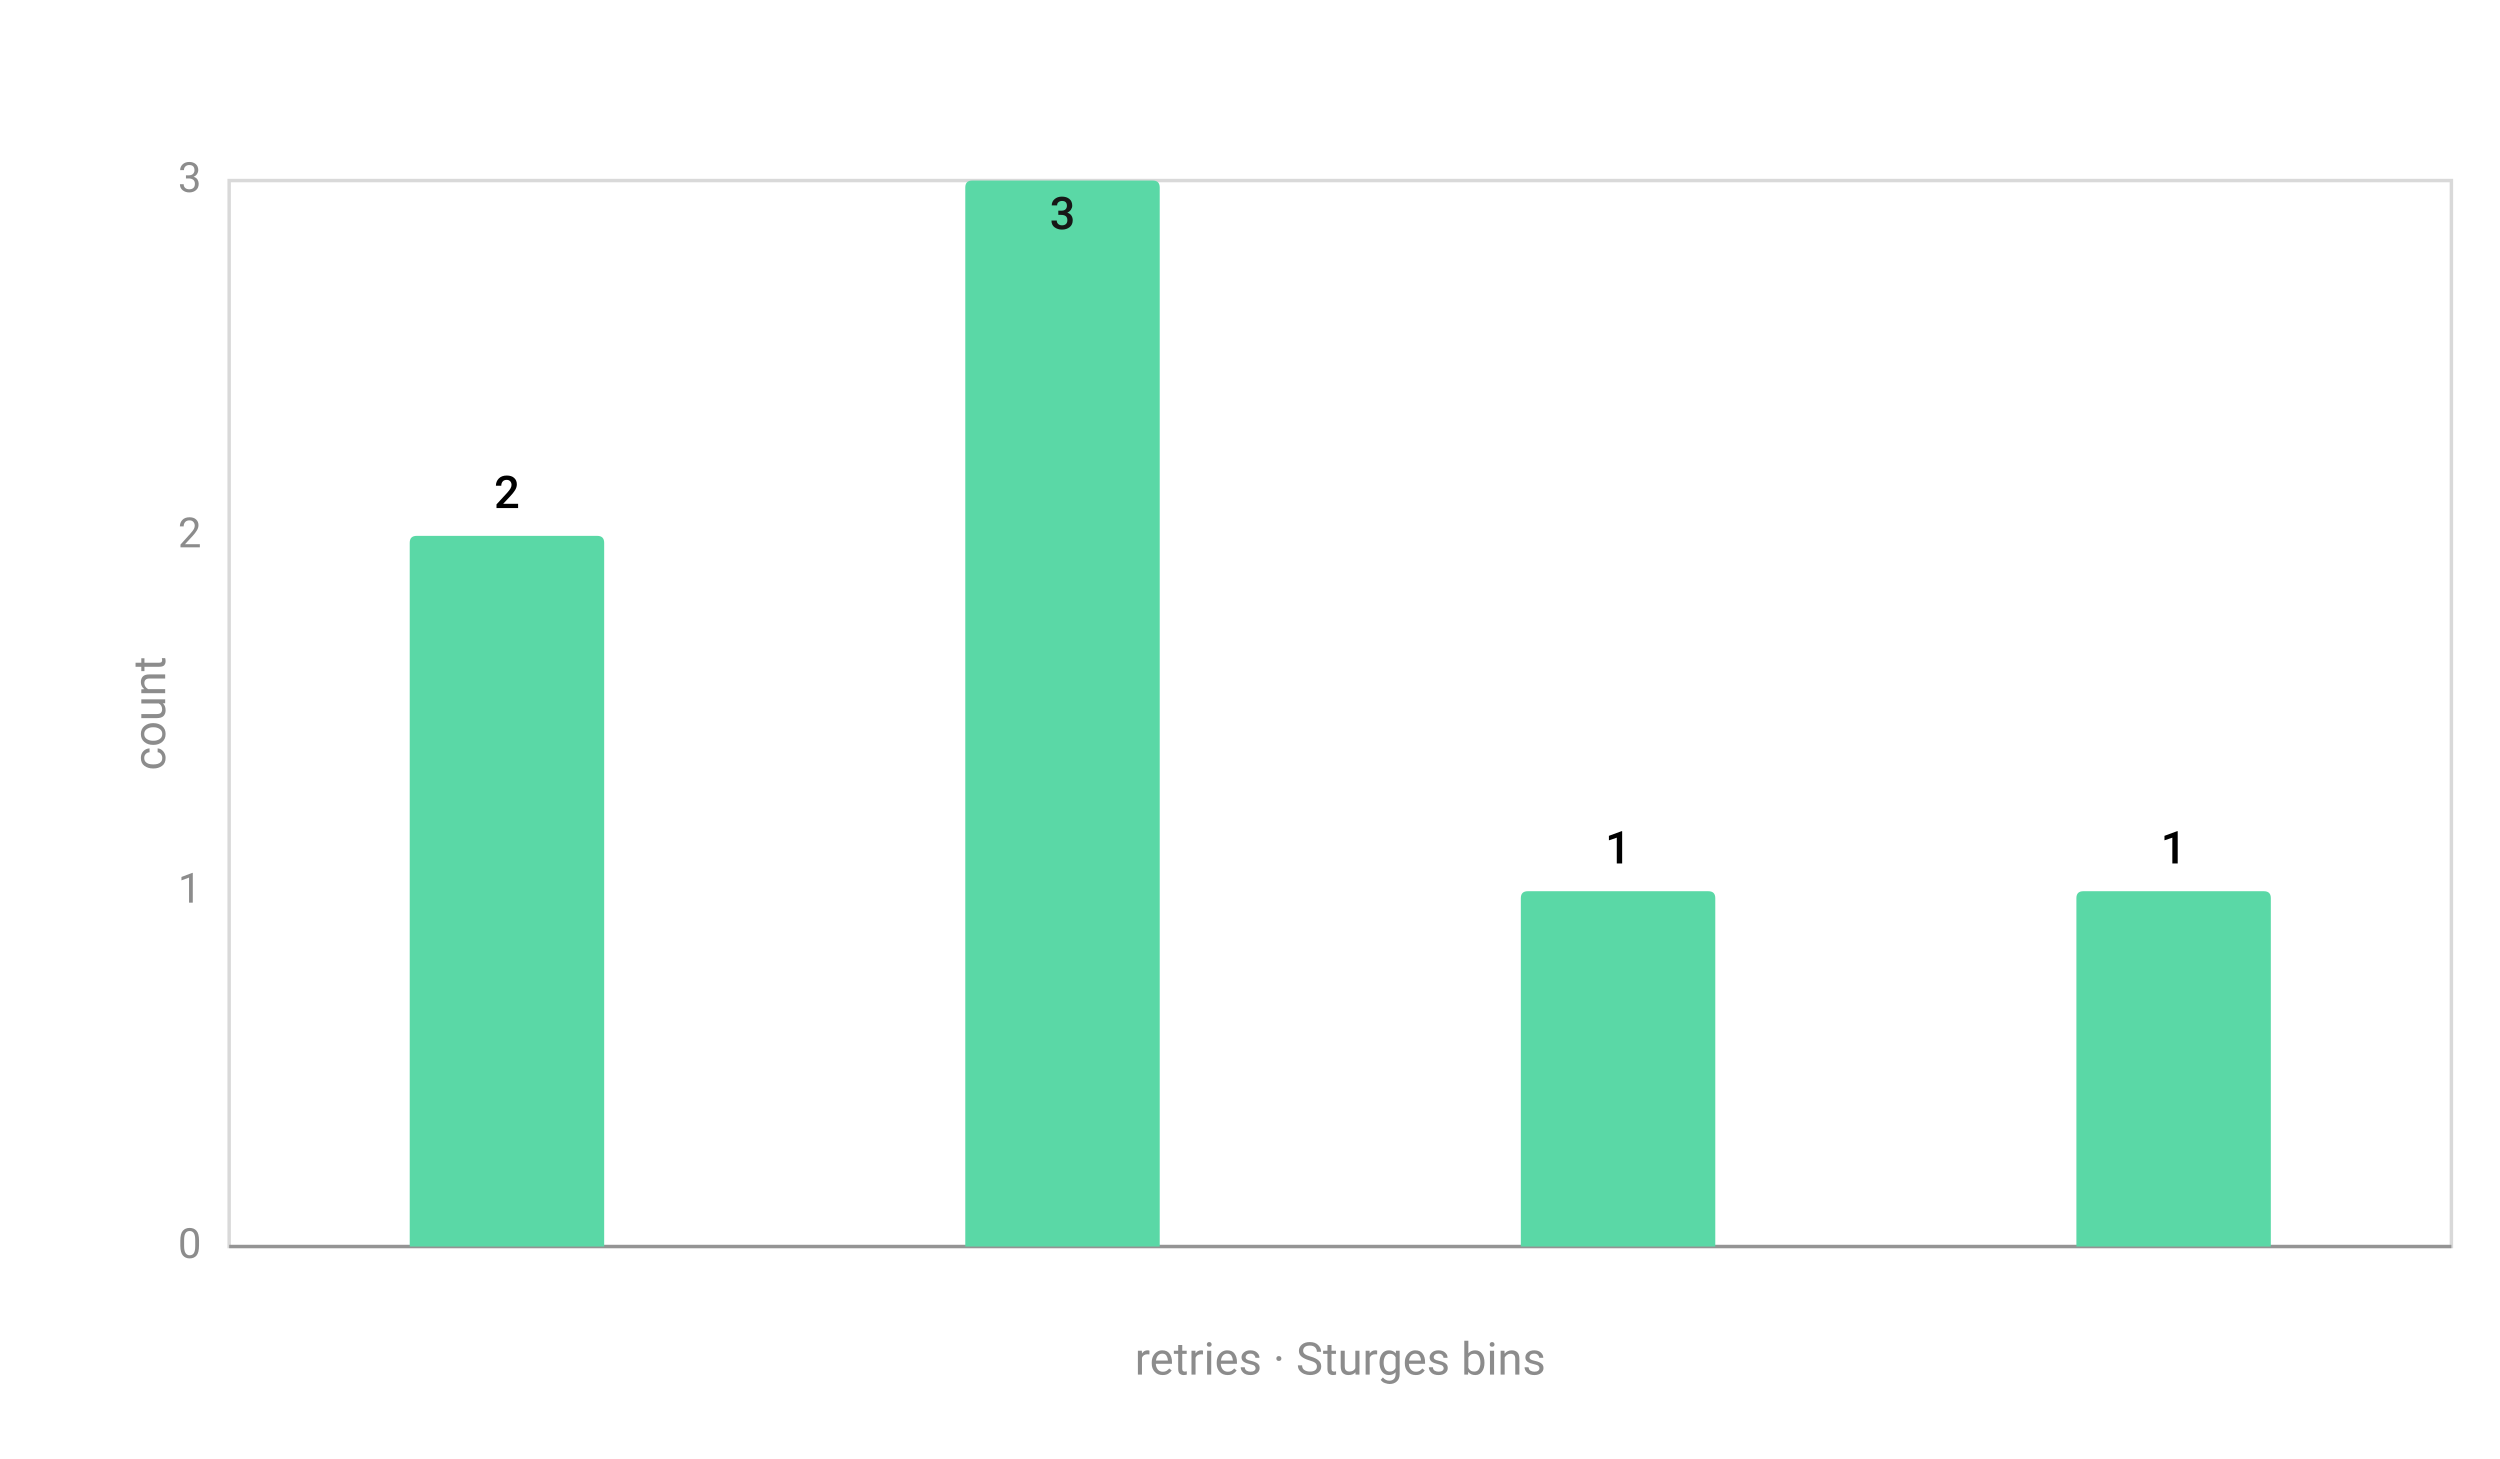
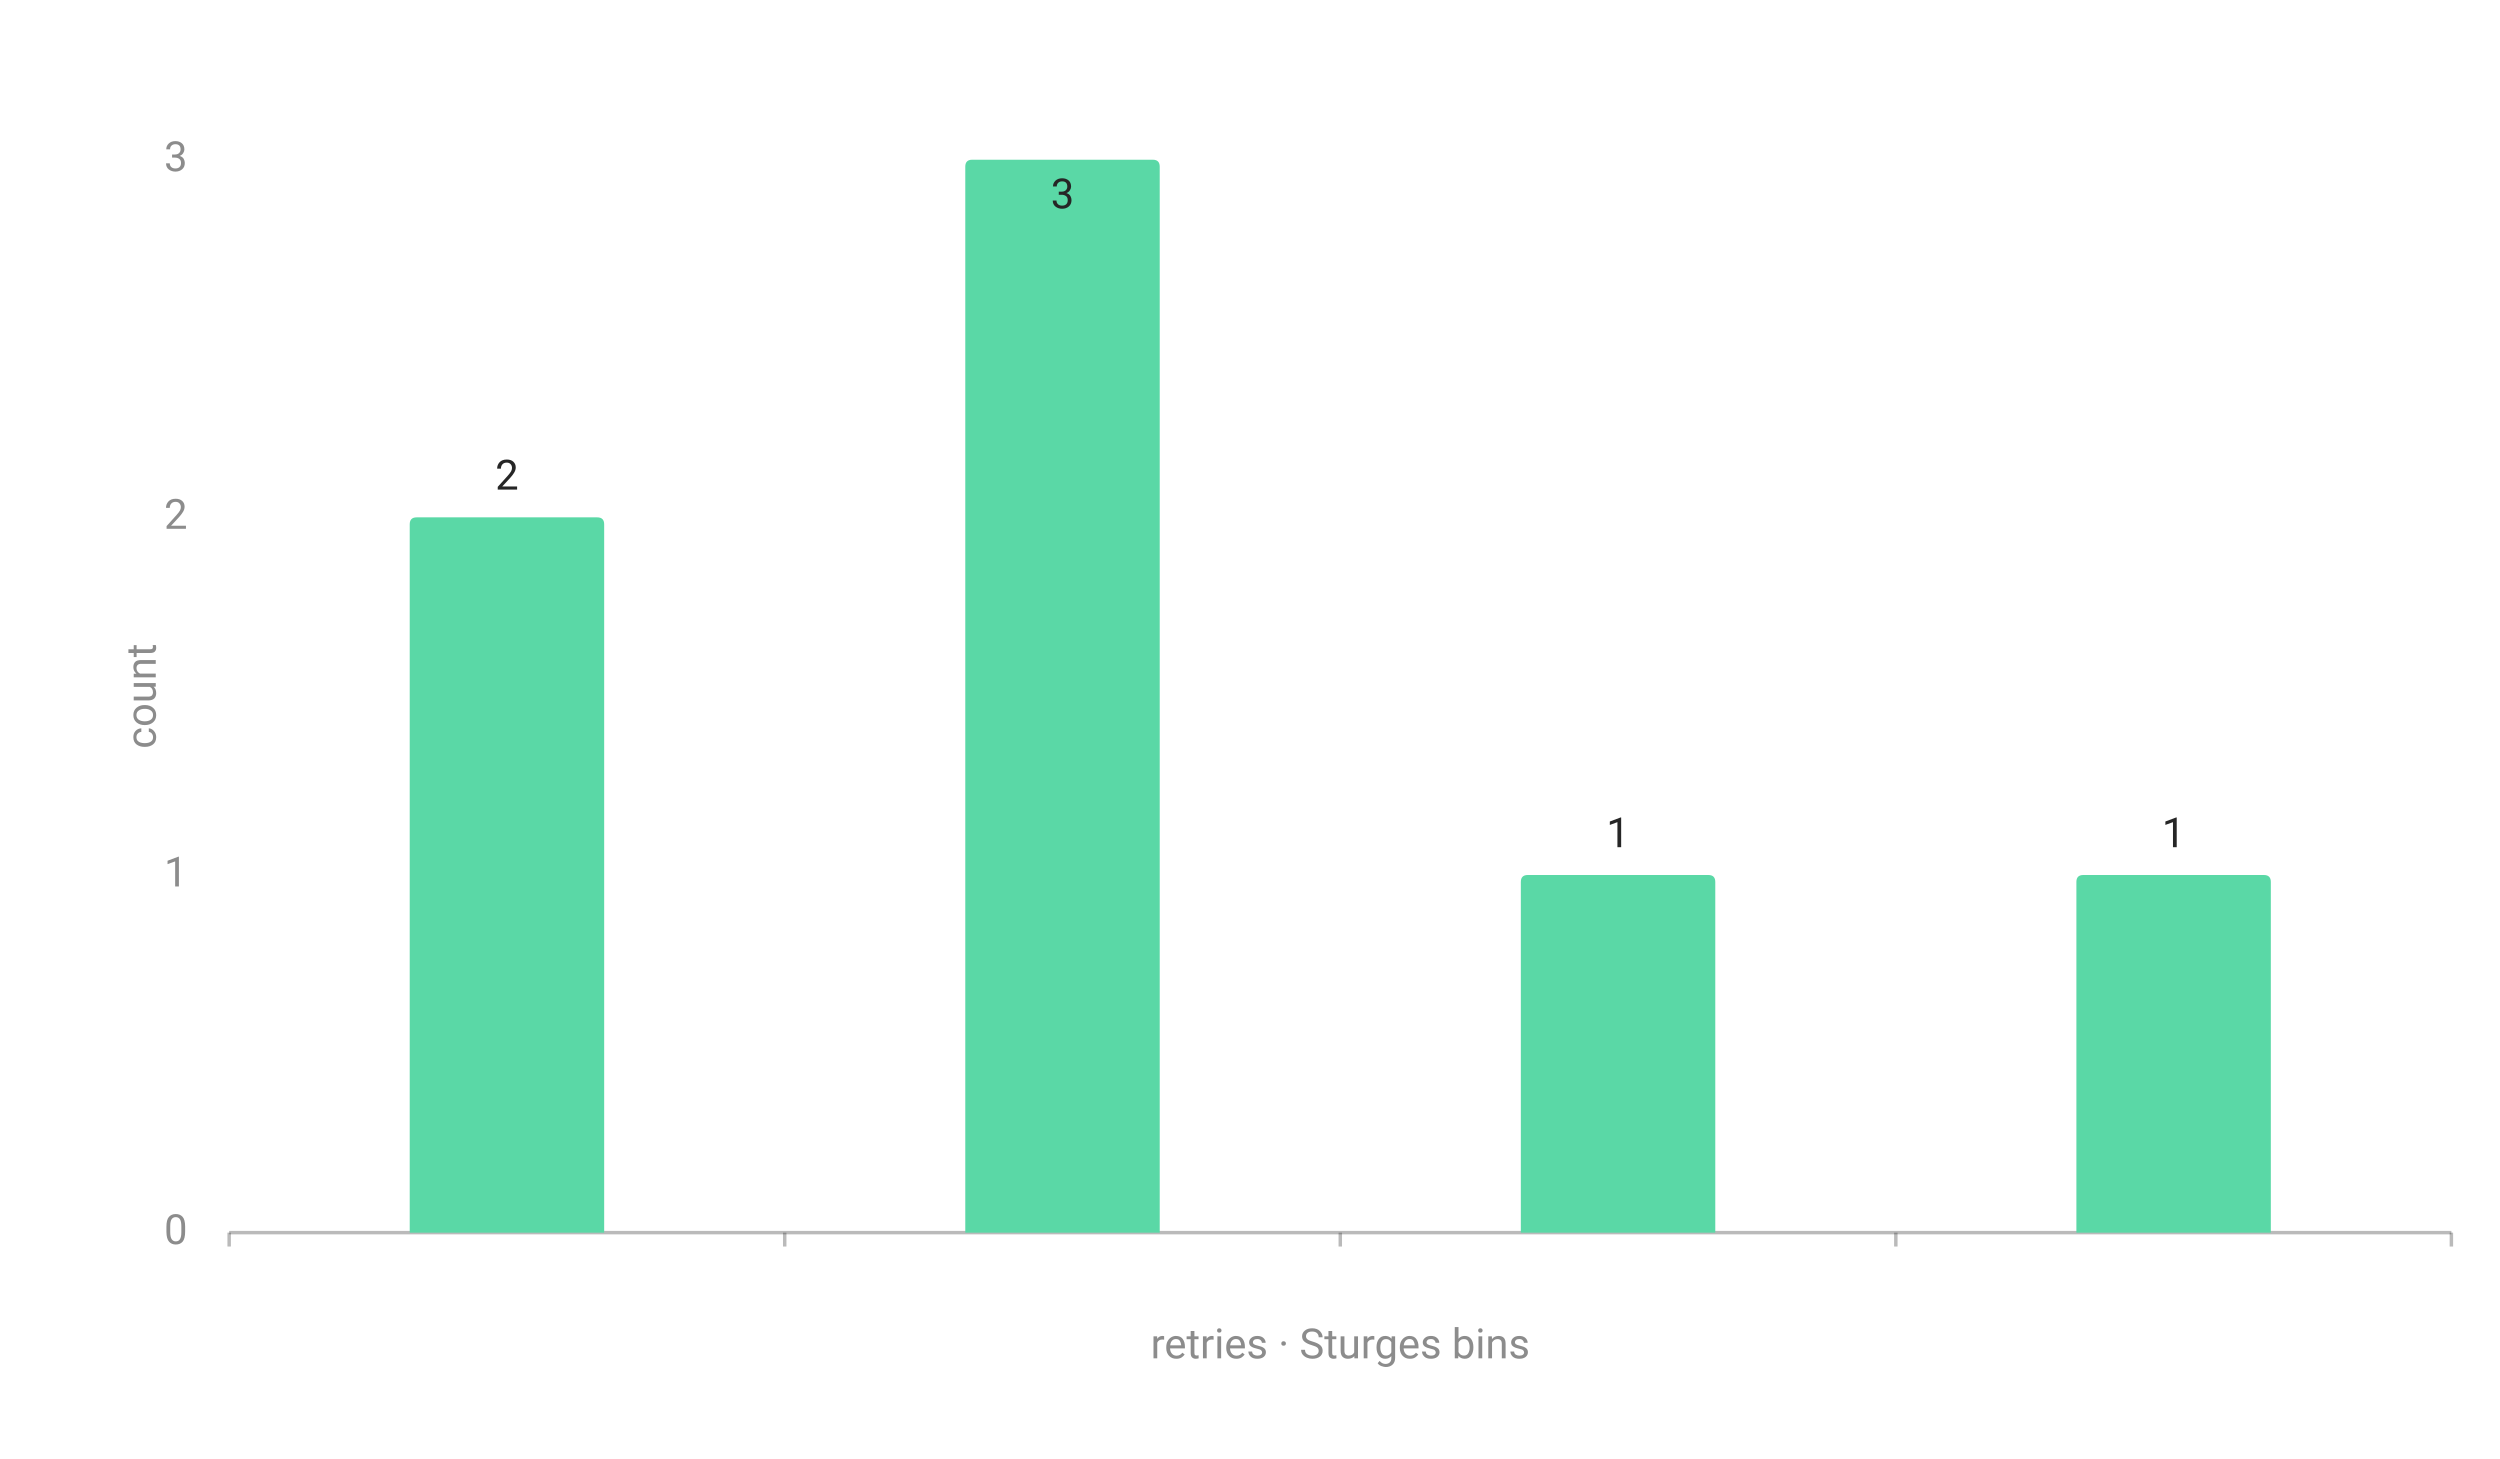
<svg xmlns="http://www.w3.org/2000/svg" width="720" height="420" viewBox="0 0 720 420" role="img" aria-label="hist chart: Most retries stay at 0–1, 7 rows" aria-labelledby="mv-3eb60b6354c3da43-title" aria-describedby="mv-3eb60b6354c3da43-desc" data-markvis="2" data-chart-type="hist" data-id="mv-3eb60b6354c3da43" font-family="-apple-system, BlinkMacSystemFont, &quot;Segoe UI&quot;, Roboto, &quot;Helvetica Neue&quot;, Arial, sans-serif" font-size="12">
-   <text x="66" y="32" text-anchor="start" font-size="22" font-weight="600" fill="#000000" />
-   <rect x="66" y="52" width="640" height="307" fill="none" stroke="#d9d9d9" stroke-width="1" data-plot-border="1" />
-   <path d="M66 359 L706 359" fill="none" stroke="#000000" stroke-opacity="0.32" stroke-width="1" />
+   <text x="66" y="26" text-anchor="start" font-size="17" font-weight="600" fill="#262626" />
+   <path d="M66 355 L706 355" fill="none" stroke="#262626" stroke-opacity="0.32" stroke-width="1" />
+   <path d="M66 355 L66 359 M226 355 L226 359 M386 355 L386 359 M546 355 L546 359 M706 355 L706 359" fill="none" stroke="#262626" stroke-opacity="0.32" stroke-width="1" data-axis-ticks="1" />
  <g fill="#8C8C8C" font-size="12" font-weight="400">
-     <text x="58" y="359" text-anchor="end" dominant-baseline="middle">0</text>
-     <text x="58" y="256.67" text-anchor="end" dominant-baseline="middle">1</text>
-     <text x="58" y="154.33" text-anchor="end" dominant-baseline="middle">2</text>
-     <text x="58" y="52" text-anchor="end" dominant-baseline="middle">3</text>
+     <text x="54" y="355" text-anchor="end" dominant-baseline="middle">0</text>
+     <text x="54" y="252" text-anchor="end" dominant-baseline="middle">1</text>
+     <text x="54" y="149" text-anchor="end" dominant-baseline="middle">2</text>
+     <text x="54" y="46" text-anchor="end" dominant-baseline="middle">3</text>
    <text x="66" y="371" text-anchor="middle" font-size="12" data-full-label="0" />
    <text x="226" y="371" text-anchor="middle" font-size="12" data-full-label="1" />
    <text x="386" y="371" text-anchor="middle" font-size="12" data-full-label="2" />
    <text x="546" y="371" text-anchor="middle" font-size="12" data-full-label="3" />
    <text x="706" y="371" text-anchor="middle" font-size="12" data-full-label="4" />
  </g>
-   <g fill="#8C8C8C" font-size="13" font-weight="400" data-axis-titles="1">
-     <text x="44" y="205.5" text-anchor="middle" dominant-baseline="middle" transform="rotate(-90 44 205.5)" data-axis="y">count</text>
-     <text x="386" y="387" text-anchor="middle" dominant-baseline="hanging" data-axis="x">retries · Sturges bins</text>
+   <g fill="#8C8C8C" font-size="12" font-weight="400" data-axis-titles="1">
+     <text x="41.56" y="200.5" text-anchor="middle" dominant-baseline="middle" transform="rotate(-90 41.56 200.5)" data-axis="y">count</text>
+     <text x="386" y="383" text-anchor="middle" dominant-baseline="hanging" data-axis="x">retries · Sturges bins</text>
  </g>
  <g>
-     <path d="M118 359 L118 156.33 Q118 154.33 120 154.33 L172 154.33 Q174 154.33 174 156.33 L174 359 Z" fill="#5AD8A6" data-bin-left="0" data-bin-right="1" data-weight="2" data-count="2" />
-     <path d="M278 359 L278 54 Q278 52 280 52 L332 52 Q334 52 334 54 L334 359 Z" fill="#5AD8A6" data-bin-left="1" data-bin-right="2" data-weight="3" data-count="3" />
-     <path d="M438 359 L438 258.67 Q438 256.67 440 256.67 L492 256.67 Q494 256.67 494 258.67 L494 359 Z" fill="#5AD8A6" data-bin-left="2" data-bin-right="3" data-weight="1" data-count="1" />
-     <path d="M598 359 L598 258.67 Q598 256.67 600 256.67 L652 256.67 Q654 256.67 654 258.67 L654 359 Z" fill="#5AD8A6" data-bin-left="3" data-bin-right="4" data-weight="1" data-count="1" />
+     <path d="M118 355 L118 151 Q118 149 120 149 L172 149 Q174 149 174 151 L174 355 Z" fill="#5AD8A6" data-bin-left="0" data-bin-right="1" data-weight="2" data-count="2" />
+     <path d="M278 355 L278 48 Q278 46 280 46 L332 46 Q334 46 334 48 L334 355 Z" fill="#5AD8A6" data-bin-left="1" data-bin-right="2" data-weight="3" data-count="3" />
+     <path d="M438 355 L438 254 Q438 252 440 252 L492 252 Q494 252 494 254 L494 355 Z" fill="#5AD8A6" data-bin-left="2" data-bin-right="3" data-weight="1" data-count="1" />
+     <path d="M598 355 L598 254 Q598 252 600 252 L652 252 Q654 252 654 254 L654 355 Z" fill="#5AD8A6" data-bin-left="3" data-bin-right="4" data-weight="1" data-count="1" />
  </g>
  <g>
-     <text x="146" y="146.33" text-anchor="middle" font-size="13" font-weight="500" fill="#000000" data-value-label="0–1">2</text>
-     <text x="306" y="66" text-anchor="middle" font-size="13" font-weight="500" fill="#171717" data-value-label="1–2">3</text>
-     <text x="466" y="248.67" text-anchor="middle" font-size="13" font-weight="500" fill="#000000" data-value-label="2–3">1</text>
-     <text x="626" y="248.67" text-anchor="middle" font-size="13" font-weight="500" fill="#000000" data-value-label="3–4">1</text>
+     <text x="146" y="141" text-anchor="middle" font-size="12" font-weight="400" fill="#262626" data-value-label="0–1">2</text>
+     <text x="306" y="60" text-anchor="middle" font-size="12" font-weight="400" fill="#262626" data-value-label="1–2">3</text>
+     <text x="466" y="244" text-anchor="middle" font-size="12" font-weight="400" fill="#262626" data-value-label="2–3">1</text>
+     <text x="626" y="244" text-anchor="middle" font-size="12" font-weight="400" fill="#262626" data-value-label="3–4">1</text>
  </g>
</svg>
